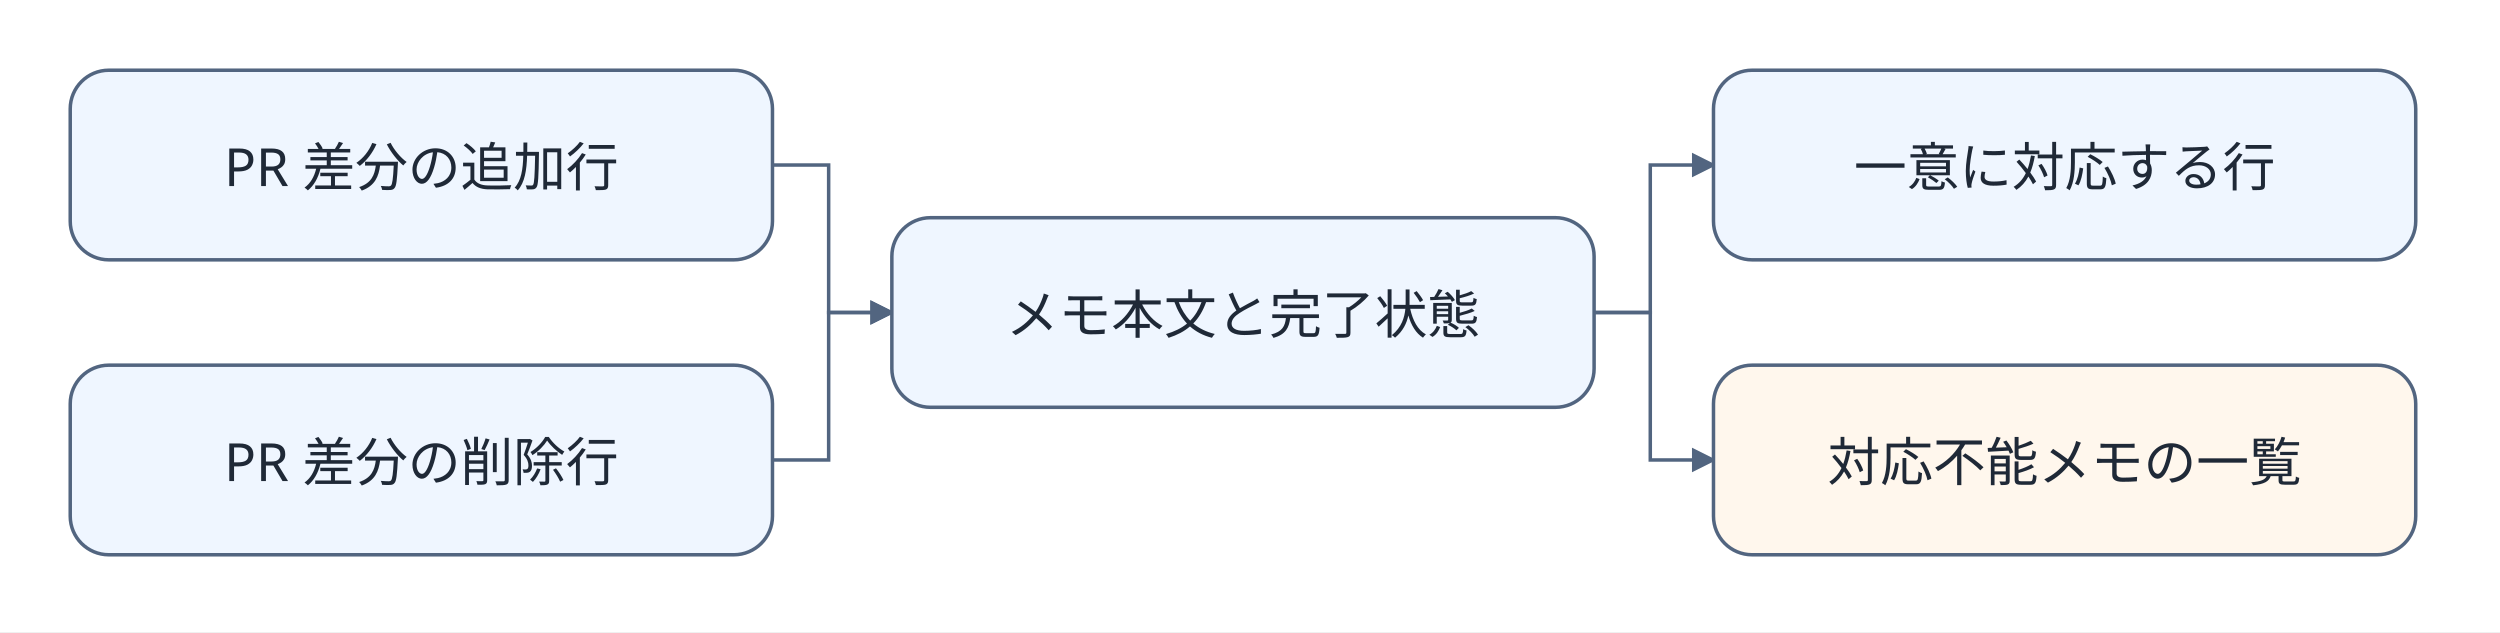
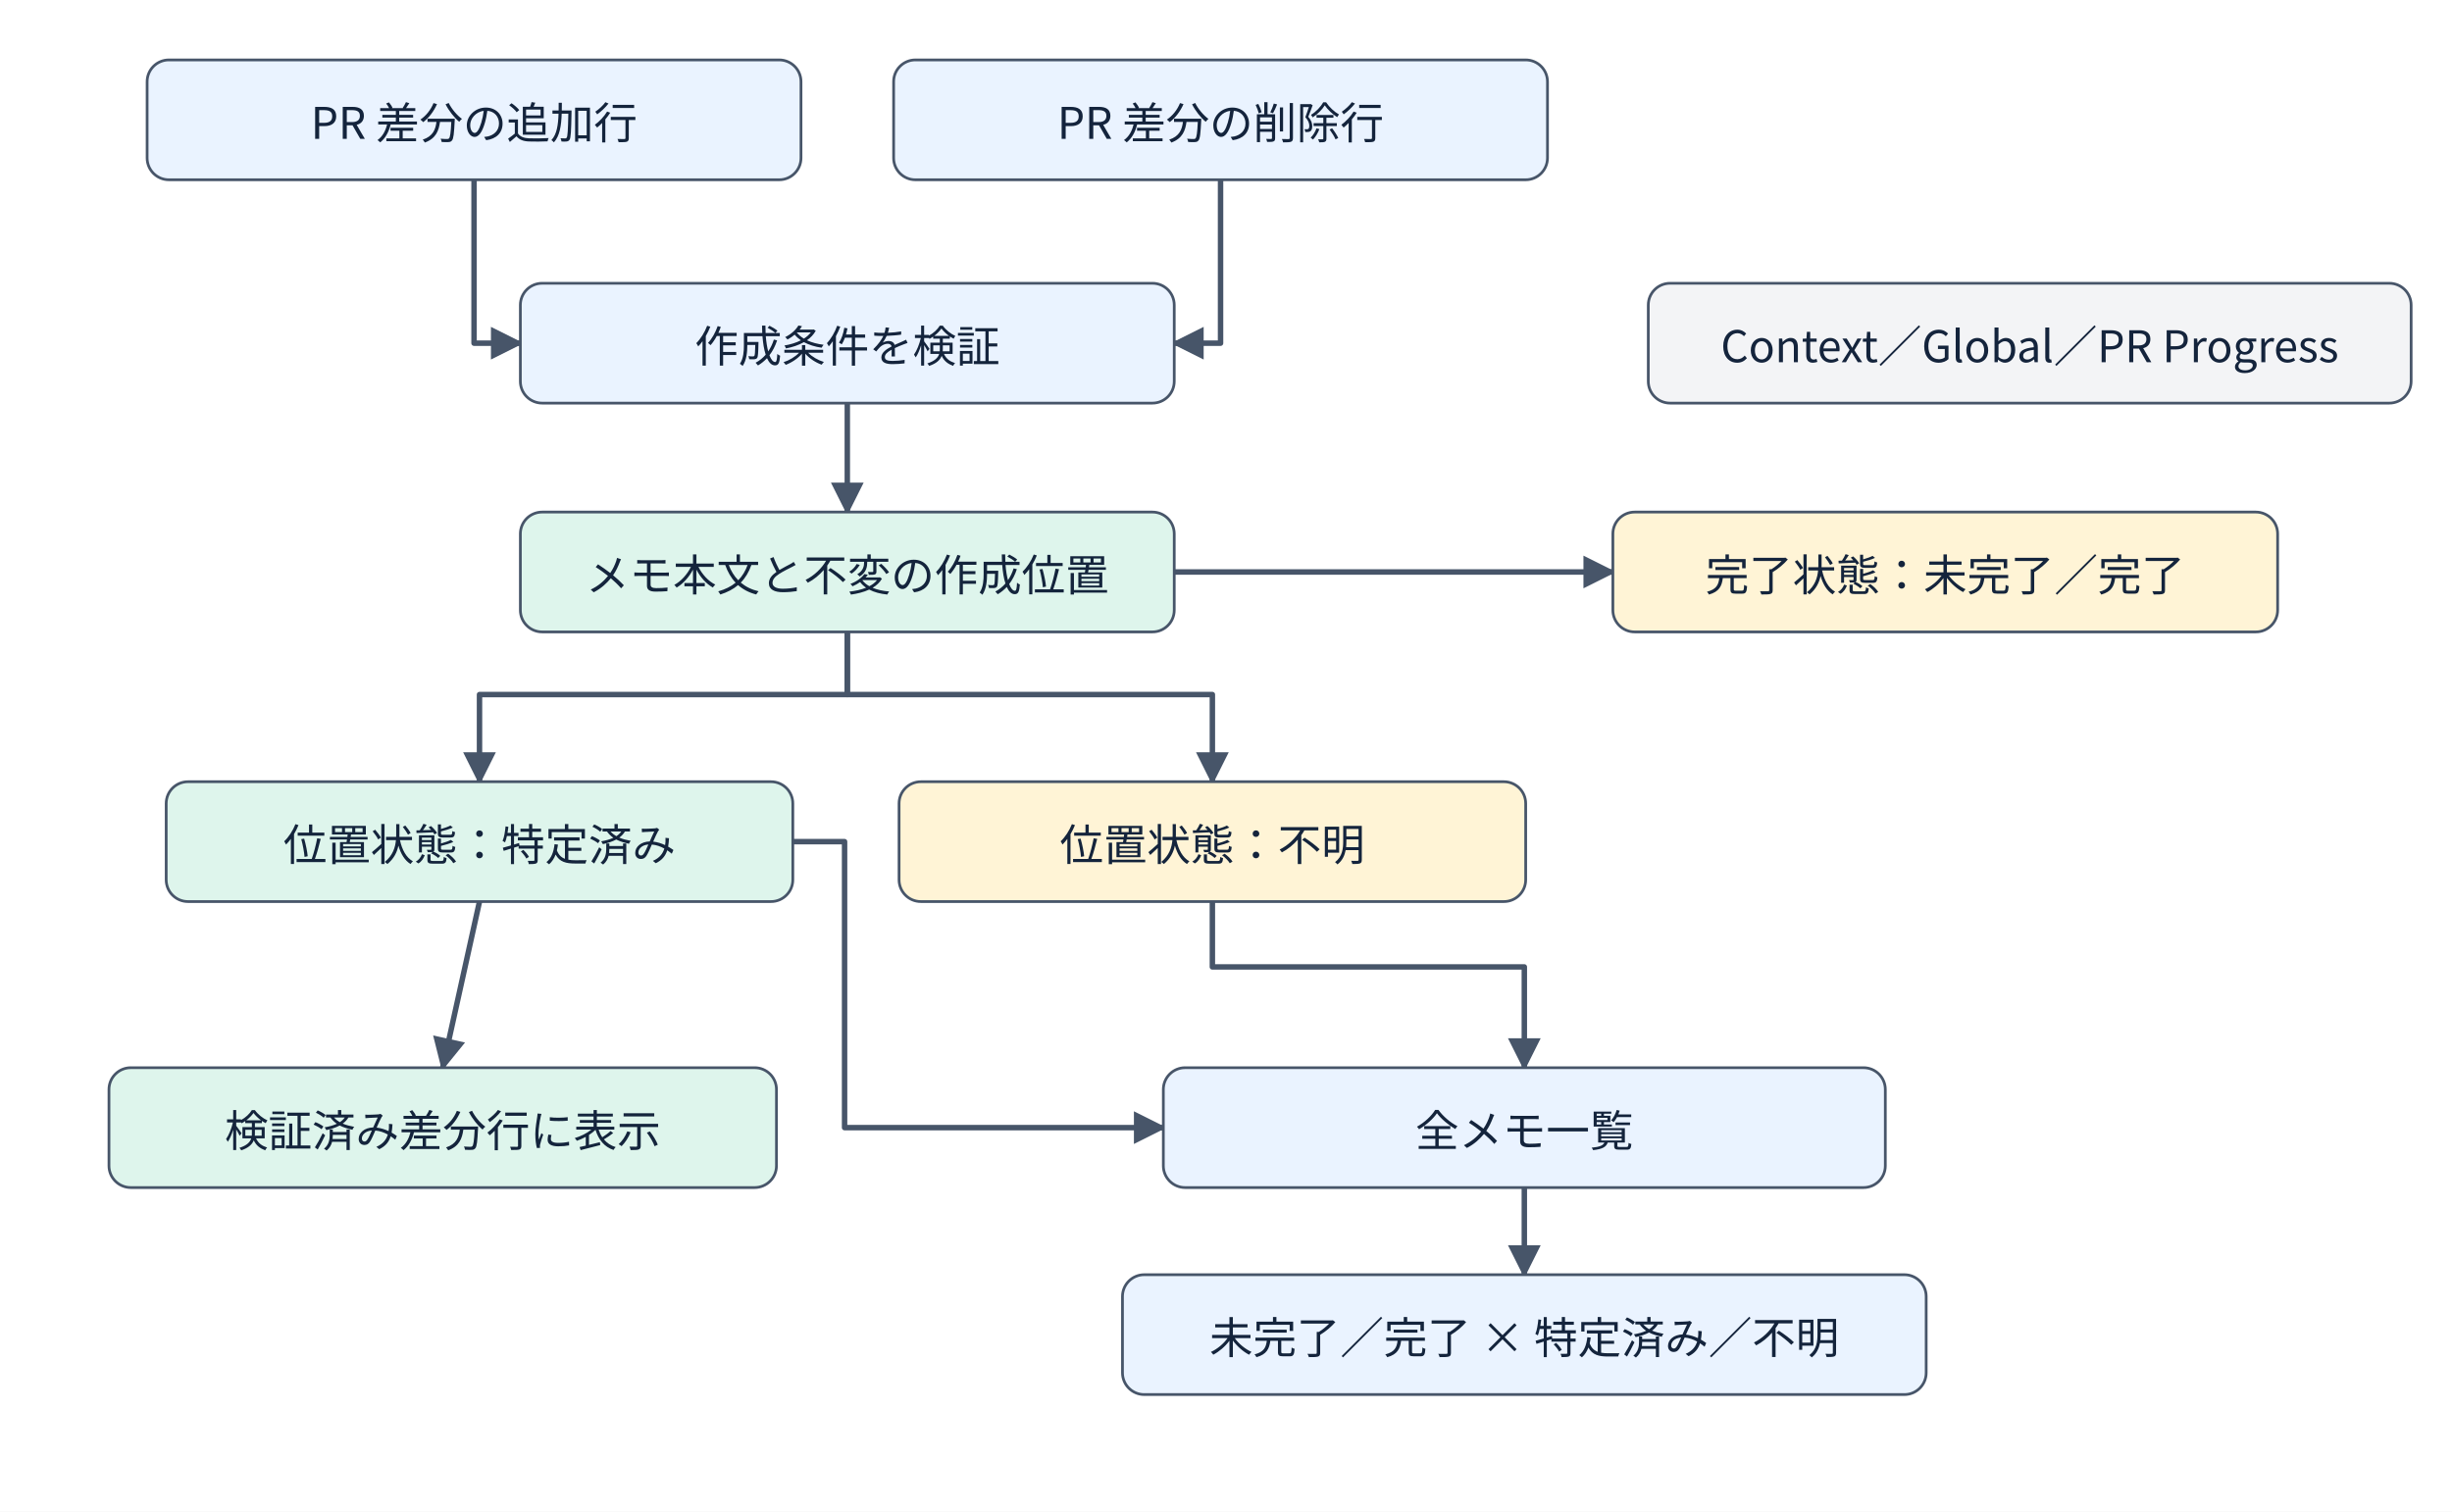
- <svg xmlns="http://www.w3.org/2000/svg" viewBox="0 0 712 180" role="img" aria-labelledby="title" content="&lt;mxfile host=&quot;app.diagrams.net&quot;&gt;&lt;diagram id=&quot;line-note-flow&quot; name=&quot;行メモの流れ&quot;&gt;&lt;mxGraphModel grid=&quot;1&quot; gridSize=&quot;10&quot; page=&quot;1&quot; pageWidth=&quot;712&quot; pageHeight=&quot;180&quot;&gt;&lt;root&gt;&lt;mxCell id=&quot;0&quot;/&gt;&lt;mxCell id=&quot;1&quot; parent=&quot;0&quot;/&gt;&lt;mxCell id=&quot;2&quot; value=&quot;PR 差分の追加行&quot; style=&quot;rounded=1;whiteSpace=wrap;html=0;fillColor=#eff6ff;strokeColor=#526580;&quot; vertex=&quot;1&quot; parent=&quot;1&quot;&gt;&lt;mxGeometry x=&quot;20&quot; y=&quot;20&quot; width=&quot;200&quot; height=&quot;54&quot; as=&quot;geometry&quot;/&gt;&lt;/mxCell&gt;&lt;mxCell id=&quot;3&quot; value=&quot;PR 差分の削除行&quot; style=&quot;rounded=1;whiteSpace=wrap;html=0;fillColor=#eff6ff;strokeColor=#526580;&quot; vertex=&quot;1&quot; parent=&quot;1&quot;&gt;&lt;mxGeometry x=&quot;20&quot; y=&quot;104&quot; width=&quot;200&quot; height=&quot;54&quot; as=&quot;geometry&quot;/&gt;&lt;/mxCell&gt;&lt;mxCell id=&quot;4&quot; value=&quot;メモ本文と完了状態&quot; style=&quot;rounded=1;whiteSpace=wrap;html=0;fillColor=#eff6ff;strokeColor=#526580;&quot; vertex=&quot;1&quot; parent=&quot;1&quot;&gt;&lt;mxGeometry x=&quot;254&quot; y=&quot;62&quot; width=&quot;200&quot; height=&quot;54&quot; as=&quot;geometry&quot;/&gt;&lt;/mxCell&gt;&lt;mxCell id=&quot;5&quot; value=&quot;一意に対応する行&quot; style=&quot;rounded=1;whiteSpace=wrap;html=0;fillColor=#eff6ff;strokeColor=#526580;&quot; vertex=&quot;1&quot; parent=&quot;1&quot;&gt;&lt;mxGeometry x=&quot;488&quot; y=&quot;20&quot; width=&quot;200&quot; height=&quot;54&quot; as=&quot;geometry&quot;/&gt;&lt;/mxCell&gt;&lt;mxCell id=&quot;6&quot; value=&quot;対応不能メモの一覧&quot; style=&quot;rounded=1;whiteSpace=wrap;html=0;fillColor=#fff7ed;strokeColor=#526580;&quot; vertex=&quot;1&quot; parent=&quot;1&quot;&gt;&lt;mxGeometry x=&quot;488&quot; y=&quot;104&quot; width=&quot;200&quot; height=&quot;54&quot; as=&quot;geometry&quot;/&gt;&lt;/mxCell&gt;&lt;mxCell id=&quot;7&quot; style=&quot;edgeStyle=orthogonalEdgeStyle;endArrow=block;&quot; edge=&quot;1&quot; parent=&quot;1&quot; source=&quot;2&quot; target=&quot;4&quot;&gt;&lt;mxGeometry relative=&quot;1&quot; as=&quot;geometry&quot;/&gt;&lt;/mxCell&gt;&lt;mxCell id=&quot;8&quot; style=&quot;edgeStyle=orthogonalEdgeStyle;endArrow=block;&quot; edge=&quot;1&quot; parent=&quot;1&quot; source=&quot;3&quot; target=&quot;4&quot;&gt;&lt;mxGeometry relative=&quot;1&quot; as=&quot;geometry&quot;/&gt;&lt;/mxCell&gt;&lt;mxCell id=&quot;9&quot; style=&quot;edgeStyle=orthogonalEdgeStyle;endArrow=block;&quot; edge=&quot;1&quot; parent=&quot;1&quot; source=&quot;4&quot; target=&quot;5&quot;&gt;&lt;mxGeometry relative=&quot;1&quot; as=&quot;geometry&quot;/&gt;&lt;/mxCell&gt;&lt;mxCell id=&quot;10&quot; style=&quot;edgeStyle=orthogonalEdgeStyle;endArrow=block;&quot; edge=&quot;1&quot; parent=&quot;1&quot; source=&quot;4&quot; target=&quot;6&quot;&gt;&lt;mxGeometry relative=&quot;1&quot; as=&quot;geometry&quot;/&gt;&lt;/mxCell&gt;&lt;/root&gt;&lt;/mxGraphModel&gt;&lt;/diagram&gt;&lt;/mxfile&gt;">
+ <svg xmlns="http://www.w3.org/2000/svg" width="900" height="555" viewBox="0 0 900 555" role="img" aria-labelledby="title" content="&lt;mxfile host=&quot;app.diagrams.net&quot;&gt;&lt;diagram id=&quot;line-note-flow&quot; name=&quot;行メモの保存・表示・一覧の関係&quot;&gt;&lt;mxGraphModel grid=&quot;1&quot; gridSize=&quot;10&quot; page=&quot;1&quot; pageWidth=&quot;900&quot; pageHeight=&quot;555&quot;&gt;&lt;root&gt;&lt;mxCell id=&quot;0&quot;/&gt;&lt;mxCell id=&quot;1&quot; parent=&quot;0&quot;/&gt;&lt;mxCell id=&quot;B1&quot; value=&quot;PR 差分の追加行&quot; style=&quot;rounded=1;whiteSpace=wrap;html=0;fillColor=#eaf3ff;strokeColor=#475569;fontColor=#14243c;fontSize=16;&quot; vertex=&quot;1&quot; parent=&quot;1&quot;&gt;&lt;mxGeometry x=&quot;54&quot; y=&quot;22&quot; width=&quot;240&quot; height=&quot;44&quot; as=&quot;geometry&quot;/&gt;&lt;/mxCell&gt;&lt;mxCell id=&quot;B2&quot; value=&quot;PR 差分の削除行&quot; style=&quot;rounded=1;whiteSpace=wrap;html=0;fillColor=#eaf3ff;strokeColor=#475569;fontColor=#14243c;fontSize=16;&quot; vertex=&quot;1&quot; parent=&quot;1&quot;&gt;&lt;mxGeometry x=&quot;328&quot; y=&quot;22&quot; width=&quot;240&quot; height=&quot;44&quot; as=&quot;geometry&quot;/&gt;&lt;/mxCell&gt;&lt;mxCell id=&quot;B3&quot; value=&quot;作成条件を検証&quot; style=&quot;rounded=1;whiteSpace=wrap;html=0;fillColor=#eaf3ff;strokeColor=#475569;fontColor=#14243c;fontSize=16;&quot; vertex=&quot;1&quot; parent=&quot;1&quot;&gt;&lt;mxGeometry x=&quot;191&quot; y=&quot;104&quot; width=&quot;240&quot; height=&quot;44&quot; as=&quot;geometry&quot;/&gt;&lt;/mxCell&gt;&lt;mxCell id=&quot;B4&quot; value=&quot;メモ本文と不変の作成位置&quot; style=&quot;rounded=1;whiteSpace=wrap;html=0;fillColor=#def5ec;strokeColor=#475569;fontColor=#14243c;fontSize=16;&quot; vertex=&quot;1&quot; parent=&quot;1&quot;&gt;&lt;mxGeometry x=&quot;191&quot; y=&quot;188&quot; width=&quot;240&quot; height=&quot;44&quot; as=&quot;geometry&quot;/&gt;&lt;/mxCell&gt;&lt;mxCell id=&quot;B7&quot; value=&quot;完了状態：未完了／完了&quot; style=&quot;rounded=1;whiteSpace=wrap;html=0;fillColor=#fff4d6;strokeColor=#475569;fontColor=#14243c;fontSize=16;&quot; vertex=&quot;1&quot; parent=&quot;1&quot;&gt;&lt;mxGeometry x=&quot;592&quot; y=&quot;188&quot; width=&quot;244&quot; height=&quot;44&quot; as=&quot;geometry&quot;/&gt;&lt;/mxCell&gt;&lt;mxCell id=&quot;B5&quot; value=&quot;位置状態：特定済み&quot; style=&quot;rounded=1;whiteSpace=wrap;html=0;fillColor=#def5ec;strokeColor=#475569;fontColor=#14243c;fontSize=16;&quot; vertex=&quot;1&quot; parent=&quot;1&quot;&gt;&lt;mxGeometry x=&quot;61&quot; y=&quot;287&quot; width=&quot;230&quot; height=&quot;44&quot; as=&quot;geometry&quot;/&gt;&lt;/mxCell&gt;&lt;mxCell id=&quot;B6&quot; value=&quot;位置状態：不明&quot; style=&quot;rounded=1;whiteSpace=wrap;html=0;fillColor=#fff4d6;strokeColor=#475569;fontColor=#14243c;fontSize=16;&quot; vertex=&quot;1&quot; parent=&quot;1&quot;&gt;&lt;mxGeometry x=&quot;330&quot; y=&quot;287&quot; width=&quot;230&quot; height=&quot;44&quot; as=&quot;geometry&quot;/&gt;&lt;/mxCell&gt;&lt;mxCell id=&quot;B8&quot; value=&quot;検証済み差分行に表示&quot; style=&quot;rounded=1;whiteSpace=wrap;html=0;fillColor=#def5ec;strokeColor=#475569;fontColor=#14243c;fontSize=16;&quot; vertex=&quot;1&quot; parent=&quot;1&quot;&gt;&lt;mxGeometry x=&quot;40&quot; y=&quot;392&quot; width=&quot;245&quot; height=&quot;44&quot; as=&quot;geometry&quot;/&gt;&lt;/mxCell&gt;&lt;mxCell id=&quot;B9&quot; value=&quot;全メモ一覧&quot; style=&quot;rounded=1;whiteSpace=wrap;html=0;fillColor=#eaf3ff;strokeColor=#475569;fontColor=#14243c;fontSize=16;&quot; vertex=&quot;1&quot; parent=&quot;1&quot;&gt;&lt;mxGeometry x=&quot;427&quot; y=&quot;392&quot; width=&quot;265&quot; height=&quot;44&quot; as=&quot;geometry&quot;/&gt;&lt;/mxCell&gt;&lt;mxCell id=&quot;B11&quot; value=&quot;未完了／完了 × 特定済み／不明&quot; style=&quot;rounded=1;whiteSpace=wrap;html=0;fillColor=#eaf3ff;strokeColor=#475569;fontColor=#14243c;fontSize=16;&quot; vertex=&quot;1&quot; parent=&quot;1&quot;&gt;&lt;mxGeometry x=&quot;412&quot; y=&quot;468&quot; width=&quot;295&quot; height=&quot;44&quot; as=&quot;geometry&quot;/&gt;&lt;/mxCell&gt;&lt;mxCell id=&quot;B10&quot; value=&quot;Context／Global／PR Progress&quot; style=&quot;rounded=1;whiteSpace=wrap;html=0;fillColor=#f3f4f6;strokeColor=#475569;fontColor=#14243c;fontSize=16;&quot; vertex=&quot;1&quot; parent=&quot;1&quot;&gt;&lt;mxGeometry x=&quot;605&quot; y=&quot;104&quot; width=&quot;280&quot; height=&quot;44&quot; as=&quot;geometry&quot;/&gt;&lt;/mxCell&gt;&lt;mxCell id=&quot;edge-0&quot; value=&quot;&quot; style=&quot;endArrow=block;endFill=1;strokeColor=#475569;strokeWidth=2;exitX=0.5;exitY=1;entryX=0;entryY=0.5;&quot; edge=&quot;1&quot; parent=&quot;1&quot; source=&quot;B1&quot; target=&quot;B3&quot;&gt;&lt;mxGeometry relative=&quot;1&quot; as=&quot;geometry&quot;&gt;&lt;Array as=&quot;points&quot;&gt;&lt;mxPoint x=&quot;174&quot; y=&quot;126&quot;/&gt;&lt;/Array&gt;&lt;/mxGeometry&gt;&lt;/mxCell&gt;&lt;mxCell id=&quot;edge-1&quot; value=&quot;&quot; style=&quot;endArrow=block;endFill=1;strokeColor=#475569;strokeWidth=2;exitX=0.5;exitY=1;entryX=1;entryY=0.5;&quot; edge=&quot;1&quot; parent=&quot;1&quot; source=&quot;B2&quot; target=&quot;B3&quot;&gt;&lt;mxGeometry relative=&quot;1&quot; as=&quot;geometry&quot;&gt;&lt;Array as=&quot;points&quot;&gt;&lt;mxPoint x=&quot;448&quot; y=&quot;126&quot;/&gt;&lt;/Array&gt;&lt;/mxGeometry&gt;&lt;/mxCell&gt;&lt;mxCell id=&quot;edge-2&quot; value=&quot;&quot; style=&quot;endArrow=block;endFill=1;strokeColor=#475569;strokeWidth=2;exitX=0.5;exitY=1;entryX=0.5;entryY=0;&quot; edge=&quot;1&quot; parent=&quot;1&quot; source=&quot;B3&quot; target=&quot;B4&quot;&gt;&lt;mxGeometry relative=&quot;1&quot; as=&quot;geometry&quot;&gt;&lt;/mxGeometry&gt;&lt;/mxCell&gt;&lt;mxCell id=&quot;edge-3&quot; value=&quot;&quot; style=&quot;endArrow=block;endFill=1;strokeColor=#475569;strokeWidth=2;exitX=0.5;exitY=1;entryX=0.5;entryY=0;&quot; edge=&quot;1&quot; parent=&quot;1&quot; source=&quot;B4&quot; target=&quot;B5&quot;&gt;&lt;mxGeometry relative=&quot;1&quot; as=&quot;geometry&quot;&gt;&lt;Array as=&quot;points&quot;&gt;&lt;mxPoint x=&quot;311&quot; y=&quot;255&quot;/&gt;&lt;mxPoint x=&quot;176&quot; y=&quot;255&quot;/&gt;&lt;/Array&gt;&lt;/mxGeometry&gt;&lt;/mxCell&gt;&lt;mxCell id=&quot;edge-4&quot; value=&quot;&quot; style=&quot;endArrow=block;endFill=1;strokeColor=#475569;strokeWidth=2;exitX=0.5;exitY=1;entryX=0.5;entryY=0;&quot; edge=&quot;1&quot; parent=&quot;1&quot; source=&quot;B4&quot; target=&quot;B6&quot;&gt;&lt;mxGeometry relative=&quot;1&quot; as=&quot;geometry&quot;&gt;&lt;Array as=&quot;points&quot;&gt;&lt;mxPoint x=&quot;311&quot; y=&quot;255&quot;/&gt;&lt;mxPoint x=&quot;445&quot; y=&quot;255&quot;/&gt;&lt;/Array&gt;&lt;/mxGeometry&gt;&lt;/mxCell&gt;&lt;mxCell id=&quot;edge-5&quot; value=&quot;&quot; style=&quot;endArrow=block;endFill=1;strokeColor=#475569;strokeWidth=2;exitX=0.5;exitY=1;entryX=0.5;entryY=0;&quot; edge=&quot;1&quot; parent=&quot;1&quot; source=&quot;B5&quot; target=&quot;B8&quot;&gt;&lt;mxGeometry relative=&quot;1&quot; as=&quot;geometry&quot;&gt;&lt;/mxGeometry&gt;&lt;/mxCell&gt;&lt;mxCell id=&quot;edge-6&quot; value=&quot;&quot; style=&quot;endArrow=block;endFill=1;strokeColor=#475569;strokeWidth=2;exitX=1;exitY=0.5;entryX=0;entryY=0.5;&quot; edge=&quot;1&quot; parent=&quot;1&quot; source=&quot;B5&quot; target=&quot;B9&quot;&gt;&lt;mxGeometry relative=&quot;1&quot; as=&quot;geometry&quot;&gt;&lt;Array as=&quot;points&quot;&gt;&lt;mxPoint x=&quot;310&quot; y=&quot;309&quot;/&gt;&lt;mxPoint x=&quot;310&quot; y=&quot;414&quot;/&gt;&lt;/Array&gt;&lt;/mxGeometry&gt;&lt;/mxCell&gt;&lt;mxCell id=&quot;edge-7&quot; value=&quot;&quot; style=&quot;endArrow=block;endFill=1;strokeColor=#475569;strokeWidth=2;exitX=0.5;exitY=1;entryX=0.5;entryY=0;&quot; edge=&quot;1&quot; parent=&quot;1&quot; source=&quot;B6&quot; target=&quot;B9&quot;&gt;&lt;mxGeometry relative=&quot;1&quot; as=&quot;geometry&quot;&gt;&lt;Array as=&quot;points&quot;&gt;&lt;mxPoint x=&quot;445&quot; y=&quot;355&quot;/&gt;&lt;mxPoint x=&quot;559.5&quot; y=&quot;355&quot;/&gt;&lt;/Array&gt;&lt;/mxGeometry&gt;&lt;/mxCell&gt;&lt;mxCell id=&quot;edge-8&quot; value=&quot;&quot; style=&quot;endArrow=block;endFill=1;strokeColor=#475569;strokeWidth=2;exitX=1;exitY=0.5;entryX=0;entryY=0.5;&quot; edge=&quot;1&quot; parent=&quot;1&quot; source=&quot;B4&quot; target=&quot;B7&quot;&gt;&lt;mxGeometry relative=&quot;1&quot; as=&quot;geometry&quot;&gt;&lt;/mxGeometry&gt;&lt;/mxCell&gt;&lt;mxCell id=&quot;edge-9&quot; value=&quot;&quot; style=&quot;endArrow=block;endFill=1;strokeColor=#475569;strokeWidth=2;exitX=0.5;exitY=1;entryX=0.5;entryY=0;&quot; edge=&quot;1&quot; parent=&quot;1&quot; source=&quot;B9&quot; target=&quot;B11&quot;&gt;&lt;mxGeometry relative=&quot;1&quot; as=&quot;geometry&quot;&gt;&lt;/mxGeometry&gt;&lt;/mxCell&gt;&lt;/root&gt;&lt;/mxGraphModel&gt;&lt;/diagram&gt;&lt;/mxfile&gt;">
  <defs>
-     <marker id="arrow" viewBox="0 0 8 8" refX="7" refY="4" markerWidth="7" markerHeight="7" orient="auto">
-       <path d="M0 0L8 4L0 8Z" fill="#526580" />
+     <marker id="arrow" viewBox="0 0 10 10" refX="9" refY="5" markerWidth="6" markerHeight="6" orient="auto-start-reverse">
+       <path d="M 0 0 L 10 5 L 0 10 z" fill="#475569" />
    </marker>
  </defs>
-   <rect width="712" height="180" fill="#fff" />
-   <path d="M220 47 H236 V89 H254" fill="none" stroke="#526580" marker-end="url(#arrow)" />
-   <path d="M220 131 H236 V89 H254" fill="none" stroke="#526580" marker-end="url(#arrow)" />
-   <path d="M454 89 H470 V47 H488" fill="none" stroke="#526580" marker-end="url(#arrow)" />
-   <path d="M454 89 H470 V131 H488" fill="none" stroke="#526580" marker-end="url(#arrow)" />
-   <rect x="20" y="20" width="200" height="54" rx="11" fill="#eff6ff" stroke="#526580" />
-   <text x="120" y="53" text-anchor="middle" font-family="sans-serif" font-size="15" fill="#1f2937">PR 差分の追加行</text>
-   <rect x="20" y="104" width="200" height="54" rx="11" fill="#eff6ff" stroke="#526580" />
-   <text x="120" y="137" text-anchor="middle" font-family="sans-serif" font-size="15" fill="#1f2937">PR 差分の削除行</text>
-   <rect x="254" y="62" width="200" height="54" rx="11" fill="#eff6ff" stroke="#526580" />
-   <text x="354" y="95" text-anchor="middle" font-family="sans-serif" font-size="15" fill="#1f2937">メモ本文と完了状態</text>
-   <rect x="488" y="20" width="200" height="54" rx="11" fill="#eff6ff" stroke="#526580" />
-   <text x="588" y="53" text-anchor="middle" font-family="sans-serif" font-size="15" fill="#1f2937">一意に対応する行</text>
-   <rect x="488" y="104" width="200" height="54" rx="11" fill="#fff7ed" stroke="#526580" />
-   <text x="588" y="137" text-anchor="middle" font-family="sans-serif" font-size="15" fill="#1f2937">対応不能メモの一覧</text>
+   <rect width="100%" height="100%" fill="white" />
+   <polyline data-edge="edge-0" fill="none" stroke="#475569" stroke-width="2" stroke-linejoin="round" marker-end="url(#arrow)" points="174,66 174,126 191,126" />
+   <polyline data-edge="edge-1" fill="none" stroke="#475569" stroke-width="2" stroke-linejoin="round" marker-end="url(#arrow)" points="448,66 448,126 431,126" />
+   <polyline data-edge="edge-2" fill="none" stroke="#475569" stroke-width="2" stroke-linejoin="round" marker-end="url(#arrow)" points="311,148 311,188" />
+   <polyline data-edge="edge-3" fill="none" stroke="#475569" stroke-width="2" stroke-linejoin="round" marker-end="url(#arrow)" points="311,232 311,255 176,255 176,287" />
+   <polyline data-edge="edge-4" fill="none" stroke="#475569" stroke-width="2" stroke-linejoin="round" marker-end="url(#arrow)" points="311,232 311,255 445,255 445,287" />
+   <polyline data-edge="edge-5" fill="none" stroke="#475569" stroke-width="2" stroke-linejoin="round" marker-end="url(#arrow)" points="176,331 162.5,392" />
+   <polyline data-edge="edge-6" fill="none" stroke="#475569" stroke-width="2" stroke-linejoin="round" marker-end="url(#arrow)" points="291,309 310,309 310,414 427,414" />
+   <polyline data-edge="edge-7" fill="none" stroke="#475569" stroke-width="2" stroke-linejoin="round" marker-end="url(#arrow)" points="445,331 445,355 559.5,355 559.5,392" />
+   <polyline data-edge="edge-8" fill="none" stroke="#475569" stroke-width="2" stroke-linejoin="round" marker-end="url(#arrow)" points="431,210 592,210" />
+   <polyline data-edge="edge-9" fill="none" stroke="#475569" stroke-width="2" stroke-linejoin="round" marker-end="url(#arrow)" points="559.5,436 559.5,468" />
+   <g data-node="B1">
+     <rect x="54" y="22" width="240" height="44" rx="8" fill="#eaf3ff" stroke="#475569" />
+     <text x="174" y="44" text-anchor="middle" dominant-baseline="central" font-family="Noto Sans CJK JP, sans-serif" font-size="16" fill="#14243c">PR 差分の追加行</text>
+   </g>
+   <g data-node="B2">
+     <rect x="328" y="22" width="240" height="44" rx="8" fill="#eaf3ff" stroke="#475569" />
+     <text x="448" y="44" text-anchor="middle" dominant-baseline="central" font-family="Noto Sans CJK JP, sans-serif" font-size="16" fill="#14243c">PR 差分の削除行</text>
+   </g>
+   <g data-node="B3">
+     <rect x="191" y="104" width="240" height="44" rx="8" fill="#eaf3ff" stroke="#475569" />
+     <text x="311" y="126" text-anchor="middle" dominant-baseline="central" font-family="Noto Sans CJK JP, sans-serif" font-size="16" fill="#14243c">作成条件を検証</text>
+   </g>
+   <g data-node="B4">
+     <rect x="191" y="188" width="240" height="44" rx="8" fill="#def5ec" stroke="#475569" />
+     <text x="311" y="210" text-anchor="middle" dominant-baseline="central" font-family="Noto Sans CJK JP, sans-serif" font-size="16" fill="#14243c">メモ本文と不変の作成位置</text>
+   </g>
+   <g data-node="B7">
+     <rect x="592" y="188" width="244" height="44" rx="8" fill="#fff4d6" stroke="#475569" />
+     <text x="714" y="210" text-anchor="middle" dominant-baseline="central" font-family="Noto Sans CJK JP, sans-serif" font-size="16" fill="#14243c">完了状態：未完了／完了</text>
+   </g>
+   <g data-node="B5">
+     <rect x="61" y="287" width="230" height="44" rx="8" fill="#def5ec" stroke="#475569" />
+     <text x="176" y="309" text-anchor="middle" dominant-baseline="central" font-family="Noto Sans CJK JP, sans-serif" font-size="16" fill="#14243c">位置状態：特定済み</text>
+   </g>
+   <g data-node="B6">
+     <rect x="330" y="287" width="230" height="44" rx="8" fill="#fff4d6" stroke="#475569" />
+     <text x="445" y="309" text-anchor="middle" dominant-baseline="central" font-family="Noto Sans CJK JP, sans-serif" font-size="16" fill="#14243c">位置状態：不明</text>
+   </g>
+   <g data-node="B8">
+     <rect x="40" y="392" width="245" height="44" rx="8" fill="#def5ec" stroke="#475569" />
+     <text x="162.5" y="414" text-anchor="middle" dominant-baseline="central" font-family="Noto Sans CJK JP, sans-serif" font-size="16" fill="#14243c">検証済み差分行に表示</text>
+   </g>
+   <g data-node="B9">
+     <rect x="427" y="392" width="265" height="44" rx="8" fill="#eaf3ff" stroke="#475569" />
+     <text x="559.5" y="414" text-anchor="middle" dominant-baseline="central" font-family="Noto Sans CJK JP, sans-serif" font-size="16" fill="#14243c">全メモ一覧</text>
+   </g>
+   <g data-node="B11">
+     <rect x="412" y="468" width="295" height="44" rx="8" fill="#eaf3ff" stroke="#475569" />
+     <text x="559.5" y="490" text-anchor="middle" dominant-baseline="central" font-family="Noto Sans CJK JP, sans-serif" font-size="16" fill="#14243c">未完了／完了 × 特定済み／不明</text>
+   </g>
+   <g data-node="B10">
+     <rect x="605" y="104" width="280" height="44" rx="8" fill="#f3f4f6" stroke="#475569" />
+     <text x="745" y="126" text-anchor="middle" dominant-baseline="central" font-family="Noto Sans CJK JP, sans-serif" font-size="16" fill="#14243c">Context／Global／PR Progress</text>
+   </g>
</svg>
